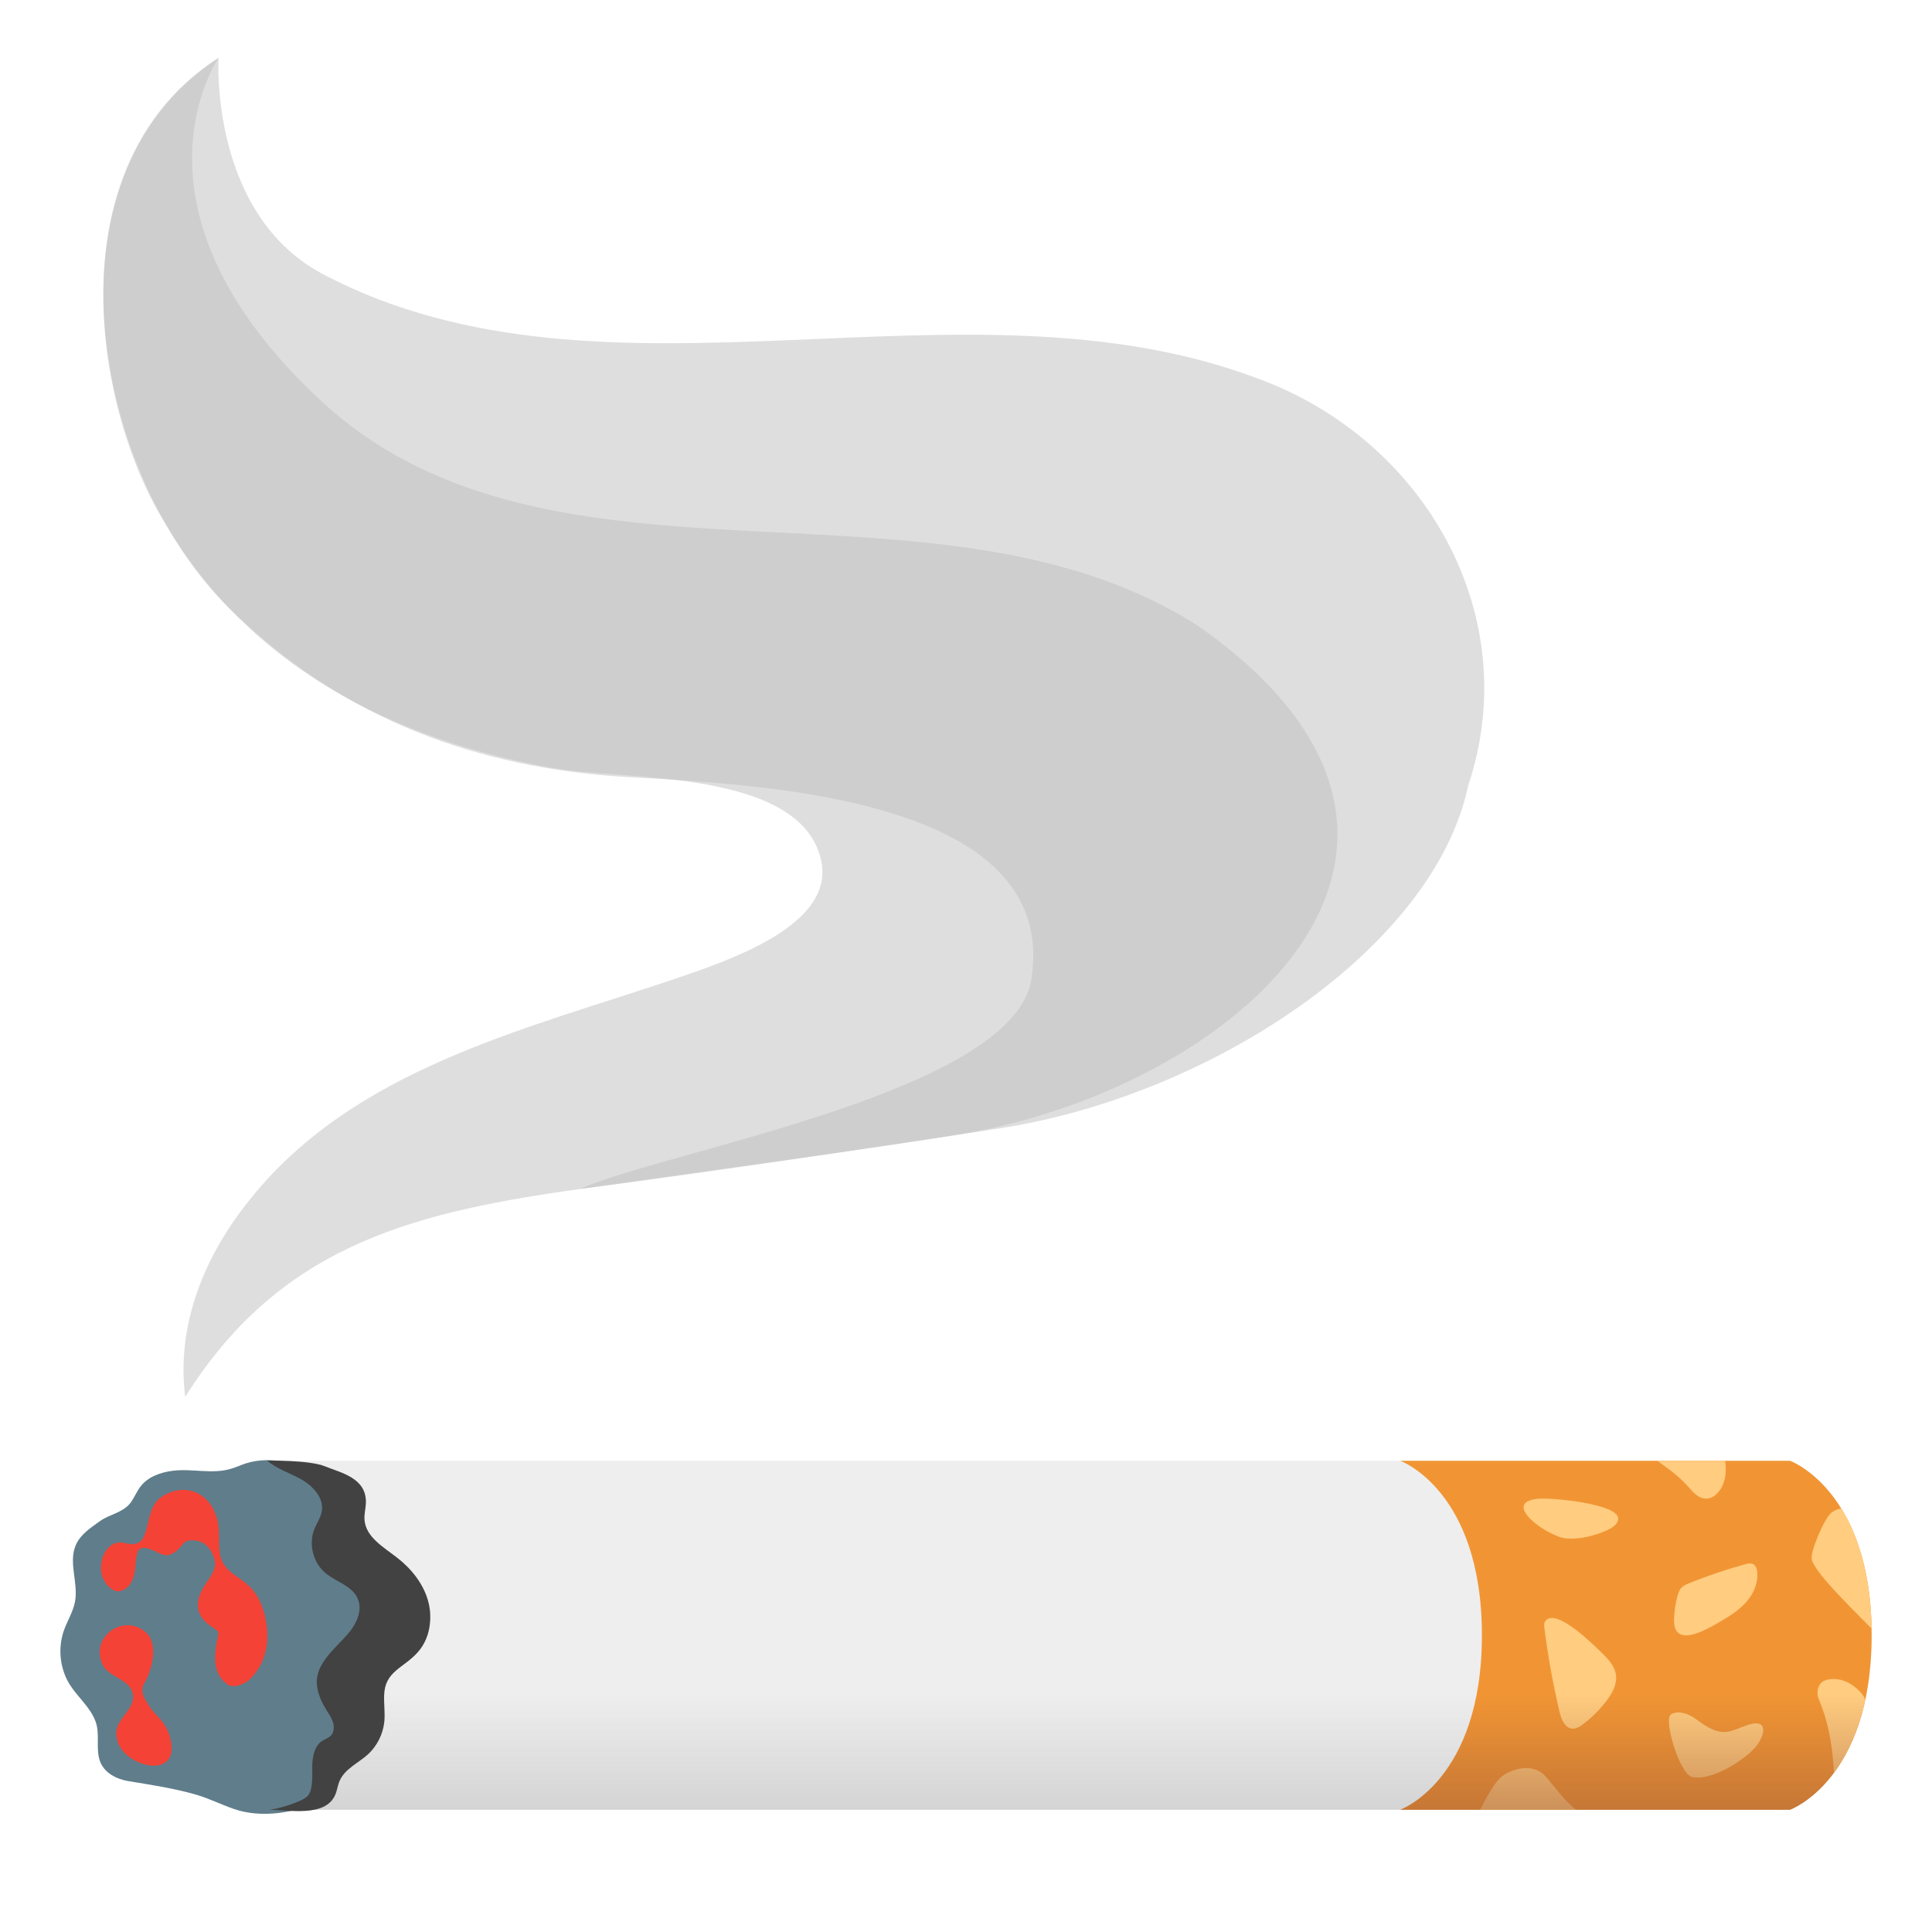
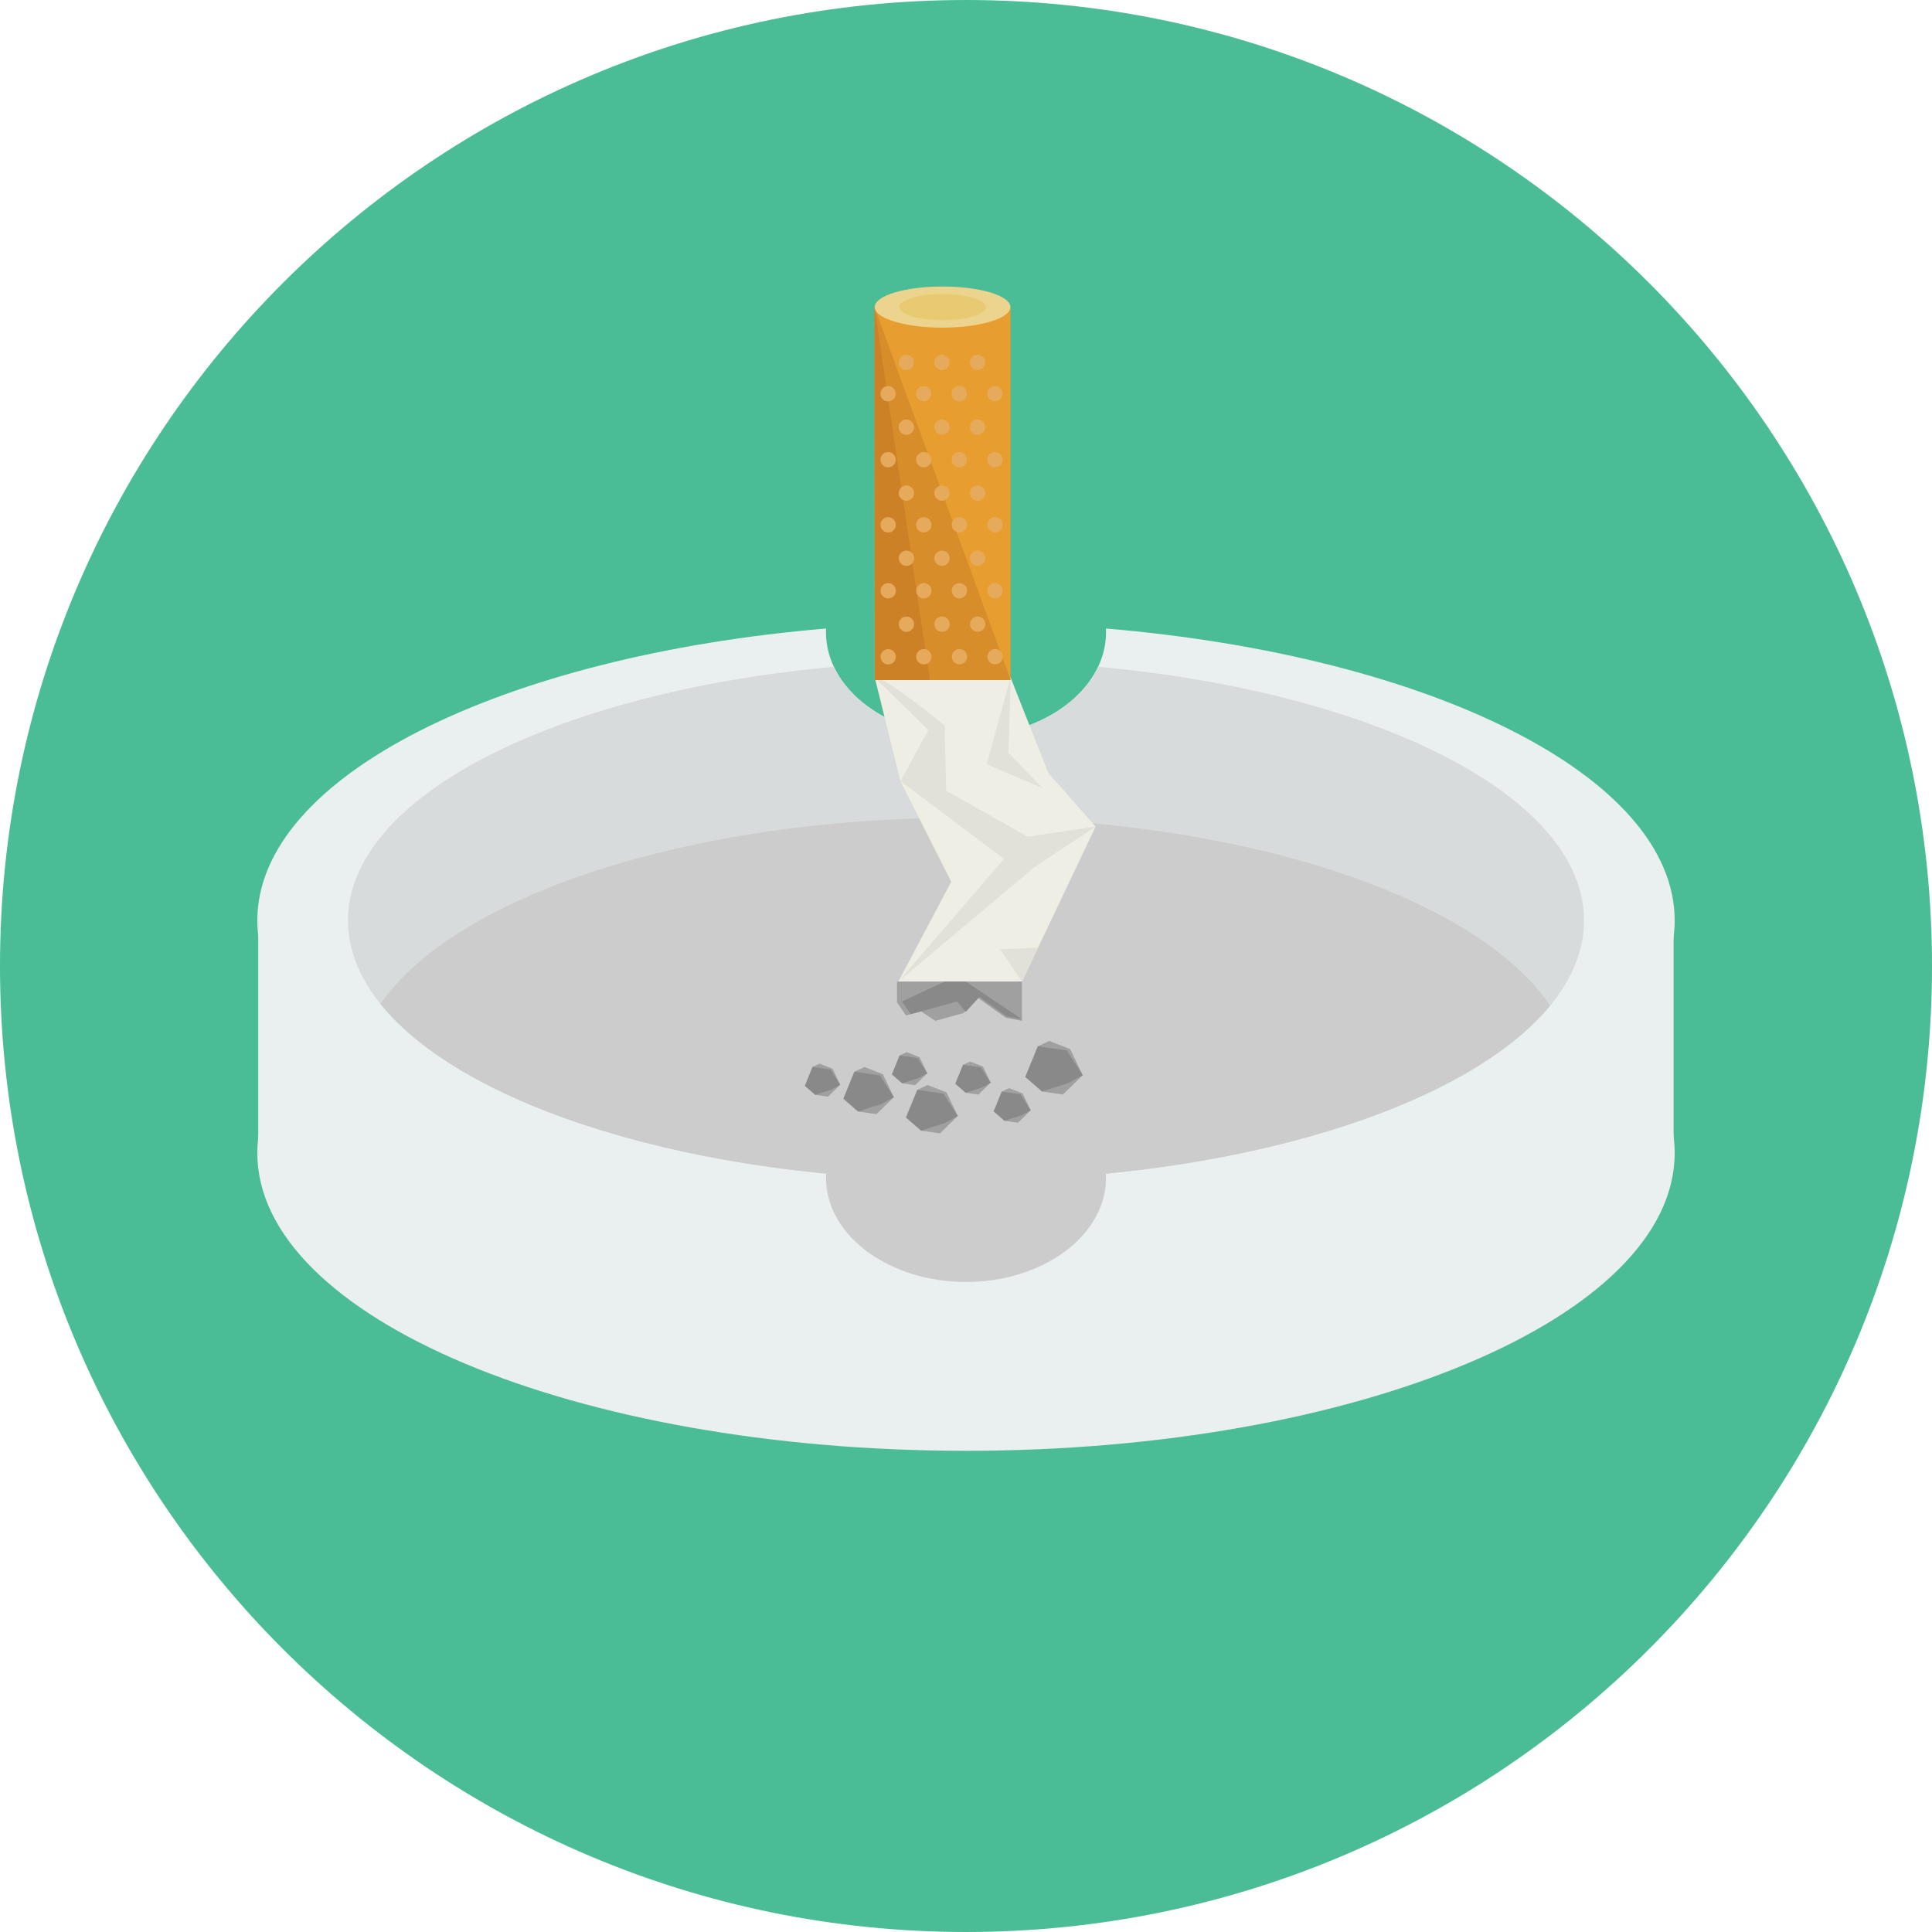
- <svg xmlns="http://www.w3.org/2000/svg" width="800px" height="800px" viewBox="0 0 128 128" aria-hidden="true" role="img" class="iconify iconify--noto" preserveAspectRatio="xMidYMid meet">
-   <path d="M38.42 78.77c5.97-2.61 28.73-6.41 29.91-13.89c1.91-12.04-17.87-12.89-26.62-13.39c-10.32-.58-18.8-4-25.62-10.34c-9.8-8.6-13.95-29.48-1.61-37.32c0 0-.63 10.39 6.98 14.37c18.82 9.84 42.26-.56 61.93 6.9c10.99 4.04 17.66 15.67 13.88 26.95c-2.26 10.74-16.98 20.54-31.06 22.71c-18.68 2.87-27.79 4.01-27.79 4.01z" opacity=".5" fill="#bdbdbd" />
-   <path d="M118.59 119.9H18.16V96.78h100.43s5.41 1.95 5.41 11.56s-5.41 11.56-5.41 11.56z" fill="#eee" />
-   <linearGradient id="IconifyId17ecdb2904d178eab6065" gradientUnits="userSpaceOnUse" x1="71.08" y1="126.585" x2="71.08" y2="112.254">
-     <stop offset="0" stop-color="#bdbdbd" />
-     <stop offset="1" stop-color="#bdbdbd" stop-opacity="0" />
-   </linearGradient>
-   <path d="M118.59 119.9H18.16V96.78h100.43s5.41 1.95 5.41 11.56s-5.41 11.56-5.41 11.56z" fill="url(#IconifyId17ecdb2904d178eab6065)" />
-   <path d="M118.59 96.78H92.77s5.41 1.95 5.41 11.56s-5.41 11.56-5.41 11.56h25.82s5.41-1.95 5.41-11.56s-5.41-11.56-5.41-11.56z" fill="#f19534" />
-   <path d="M123.57 112.62c-.01-.06-.09-.35-.58-.77c-.49-.42-1.08-.67-1.73-.6c-.2.02-.4.07-.55.2c-.26.21-.33.57-.28.9c.05.32.94 1.86 1.07 5.12c.81-1.11 1.6-2.67 2.07-4.85z" fill="#ffcc80" />
-   <path d="M106.16 109.54c.41.4.82.85.9 1.42c.09.64-.26 1.25-.65 1.76c-.44.56-.94 1.07-1.51 1.5c-.21.16-.45.32-.71.31c-.51-.02-.76-.63-.87-1.13c-.43-1.82-.76-3.66-1-5.52c-.02-.17-.04-.36.07-.49c.73-.93 3.36 1.76 3.77 2.15z" fill="#ffcc80" />
-   <path d="M114.26 107.26c.58-.34 1.13-.74 1.55-1.26c.42-.53.68-1.19.61-1.86c-.02-.19-.08-.4-.24-.5c-.17-.1-.38-.05-.57 0c-1.27.35-2.52.77-3.74 1.27c-.17.07-.35.15-.48.29c-.13.14-.19.34-.25.52c-.14.51-.21 1.03-.23 1.55c-.07 2.13 2.43.54 3.35-.01z" fill="#ffcc80" />
-   <path d="M107.21 100.66c-.05.35-.41.57-.73.72c-.84.37-1.76.61-2.67.55c-1.21-.07-4.43-2.36-1.96-2.63c.9-.1 5.5.33 5.36 1.36z" fill="#ffcc80" />
-   <path d="M110.69 113.6c.45-.32 1.2-.06 1.65.28c1.76 1.34 2.19.84 3.4.42c1.34-.47 1.24.48.72 1.25c-.59.88-3.01 2.49-4.35 2.18c-.83-.18-1.9-3.78-1.42-4.13z" fill="#ffcc80" />
-   <path d="M124 107.9c-.06-3.73-1-6.42-2.02-7.96c-.2.03-.4.11-.6.24c-.51.35-1.46 2.66-1.35 3.13c.21.93 3 3.59 3.97 4.59z" fill="#ffcc80" />
-   <path d="M112.05 98.72c1.06 1.21 1.85.19 2.06-.27c.24-.53.27-1.11.18-1.67h-4.49c.66.5 1.33.88 2.25 1.94z" fill="#ffcc80" />
-   <path d="M99.53 117.67c.87-.61 2.15-.8 2.86.01c.67.76 1.27 1.65 2.03 2.22h-6.36c.54-1.06 1.08-1.96 1.47-2.23z" fill="#ffcc80" />
-   <path d="M24.56 104.89c-.6-.82-1.71-1.21-2.15-2.12c-.57-1.17.23-2.62-.21-3.85c-.45-1.28-1.97-1.75-3.29-2.05c-.82-.19-1.81-.18-2.61.08c-.31.1-.61.24-.93.34c-1.28.41-2.6-.01-3.91.15c-.81.1-1.64.39-2.14 1.03c-.27.35-.43.78-.7 1.13c-.51.63-1.36.72-2 1.18c-.61.44-1.29.87-1.6 1.59c-.5 1.16.18 2.5-.05 3.74c-.13.69-.52 1.29-.75 1.95c-.03.09-.06.18-.08.27c-.29 1.09-.12 2.3.47 3.26c.54.86 1.39 1.53 1.73 2.49c.3.85-.02 1.78.29 2.62c.28.76 1.09 1.17 1.85 1.3c1.52.25 3.01.47 4.51.9c.86.25 1.67.66 2.51.95c1.78.62 4.07.29 5.74-.57c.67-.35 1.23-1 1.25-1.75c.01-.22-.03-.45.04-.66c.08-.25.29-.42.46-.62c.59-.73.5-1.8.29-2.72c-.21-.92-.5-1.89-.2-2.78c.18-.55.56-1 .89-1.48c.46-.64.84-1.35 1-2.12c.02-.09.03-.18.04-.28c.09-.69-.04-1.42-.45-1.98z" fill="#607d8b" />
-   <path d="M7.74 115.15c.23 1.79 3.96 2.86 3.61.36c-.22-1.51-1.13-1.79-1.57-2.66c-.37-.53-.49-.95-.12-1.5c.47-.97.8-2.41.04-3.17c-1.48-1.36-3.78.26-2.9 2.11c.37.79 1.66.95 1.96 1.78c.41 1.2-1.33 1.8-1.02 3.08z" fill="#f44336" />
-   <path d="M14.32 100.44c.33.8.07 2.02.31 2.76c.46 1.44 2.02 1.2 2.75 3.29c.45 1.29.65 3.28-.79 4.73c-.45.45-1.21.63-1.53.37c-.93-.69-.94-1.76-.61-3.25c.07-.31-.15-.33-.24-.45c-.68-.39-1.22-.97-1.08-1.81c.21-1.26 1.41-1.8 1.05-2.87c-.23-.7-.7-1.19-1.54-1.16c-.62.02-.52.57-1.35.94c-.58.26-1.36-.64-1.97-.4s.07 2.25-1.24 2.79c-.5.21-1-.29-1.22-.74c-.37-.7-.13-1.93.62-2.33c.63-.35 1.16.25 1.77-.15c.61-.4.47-2.11 1.24-2.82c1.53-1.24 3.32-.54 3.83 1.1z" fill="#f44336" />
-   <path d="M16.32 79.77c7.03-9.07 18.67-11.58 28.99-15.12c3.79-1.3 10.04-3.62 9.08-7.71c-1.41-6.02-13.08-5.23-17.65-6.04c-10.75-1.9-20.2-6.76-25.75-16.16c-4.61-7.23-7.59-23.62 3.49-30.9c0 0-6.94 9.97 6.78 22.71C36.6 40.8 62.11 30.32 79.45 41.52c20.72 14.59 2.35 30.82-16.39 33.72c-8.43 1.31-16.89 2.42-25.3 3.63c-10.92 1.56-19.36 3.92-25.49 13.68c-.58-4.63 1.15-9.08 4.05-12.78z" opacity=".5" fill="#bdbdbd" />
-   <path d="M19.87 97.96c.82.44 1.61 1.26 1.45 2.17c-.07.42-.33.77-.49 1.17c-.4.99-.09 2.22.72 2.91c.71.59 1.76.84 2.14 1.68c.37.81-.1 1.76-.7 2.43c-.79.89-2.08 1.91-2 3.23c.04.65.33 1.25.67 1.8c.16.25.33.5.41.79c.08.29.06.62-.14.84c-.16.17-.4.24-.6.37c-.49.33-.62.99-.64 1.58c-.02.55.09 1.6-.3 2.05c-.33.39-2.1.92-2.6.92c1.3 0 3.77.53 4.42-.99c.13-.3.16-.63.29-.92c.34-.8 1.24-1.18 1.88-1.76c.6-.55.99-1.33 1.08-2.14c.06-.58-.03-1.17-.01-1.76c.04-1.63 1.31-1.81 2.25-2.89c.45-.51.71-1.17.78-1.85c.06-.51.02-1.03-.12-1.53c-.32-1.15-1.11-2.13-2.05-2.86c-.9-.7-2.07-1.36-2.16-2.5c-.03-.36.07-.72.09-1.09c.08-1.7-1.66-2.03-2.7-2.46c-1.04-.43-3.85-.38-3.85-.38c.63.53 1.45.8 2.18 1.19z" fill="#424242" />
-   <linearGradient id="IconifyId17ecdb2904d178eab6066" gradientUnits="userSpaceOnUse" x1="108.387" y1="126.585" x2="108.387" y2="112.254">
-     <stop offset="0" stop-color="#a15d38" />
-     <stop offset="1" stop-color="#a15d38" stop-opacity="0" />
-   </linearGradient>
-   <path d="M118.59 96.78H92.77s5.41 1.95 5.41 11.56s-5.41 11.56-5.41 11.56h25.82s5.41-1.95 5.41-11.56s-5.41-11.56-5.41-11.56z" fill="url(#IconifyId17ecdb2904d178eab6066)" />
+ <svg xmlns="http://www.w3.org/2000/svg" version="1.1" id="Layer_1" viewBox="0 0 496.158 496.158" xml:space="preserve">
+   <path style="fill:#4ABC96;" d="M248.082,0.002C111.07,0.002,0,111.062,0,248.085c0,137,111.07,248.07,248.082,248.07  c137.006,0,248.076-111.07,248.076-248.07C496.158,111.062,385.088,0.002,248.082,0.002z" />
+   <g>
+     <path style="fill:#EAEFEF;" d="M248.08,219.583c-100.516,0-182,34.247-182,76.501c0,42.247,81.484,76.499,182,76.499   c100.512,0,181.998-34.252,181.998-76.499C430.078,253.831,348.592,219.583,248.08,219.583z" />
+     <path style="fill:#EAEFEF;" d="M284.006,161.412c0.015,0.318,0.033,0.634,0.033,0.954c0,14.774-16.102,26.751-35.959,26.751   c-19.861,0-35.958-11.977-35.958-26.751c0-0.32,0.017-0.636,0.032-0.954c-83.307,7.011-146.074,37.925-146.074,75.009   c0,42.248,81.484,76.499,182,76.499c100.512,0,181.998-34.251,181.998-76.499C430.078,199.337,367.31,168.423,284.006,161.412z" />
+     <rect x="66.319" y="232.538" style="fill:#EAEFEF;" width="363.48" height="62.58" />
+   </g>
+   <path style="fill:#D7DBDB;" d="M282.006,171.238c-4.922,10.412-18.248,17.879-33.926,17.879c-15.68,0-29.006-7.468-33.926-17.879  c-71.352,6.531-124.789,33.229-124.789,65.183c0,36.842,71.059,66.711,158.715,66.711c87.654,0,158.715-29.87,158.715-66.711  C406.795,204.467,353.357,177.769,282.006,171.238z" />
+   <g>
+     <ellipse style="fill:#CCCCCC;" cx="248.079" cy="302.469" rx="35.958" ry="26.751" />
+     <path style="fill:#CCCCCC;" d="M247.758,209.97c-70.967,0-130.889,20.189-150.045,47.859   c21.223,26.342,80.528,45.304,150.367,45.304c69.469,0,128.505-18.763,150.015-44.886   C379.259,230.363,319.086,209.97,247.758,209.97z" />
+   </g>
+   <path style="fill:#EFEEE4;" d="M269.212,198.51l-9.674-24.499c-5.716-0.708-29.177-0.693-34.89,0.023l6.599,26.572l13.048,25.842  l-13.617,25.672l31.764-0.04l18.922-39.799L269.212,198.51z" />
+   <g>
+     <polygon style="fill:#E2E1D9;" points="258.973,193.331 259.538,174.011 253.368,196.267 267.777,202.404  " />
+     <polygon style="fill:#E2E1D9;" points="256.838,243.765 262.441,252.081 266.576,243.364  " />
+     <path style="fill:#E2E1D9;" d="M263.918,214.861l-20.932-11.798l-0.382-16.745c0,0-15.274-12.621-17.956-12.285l13.77,13.426   l-7.171,13.146l26.583,19.965l-27.152,31.549l34.762-29.266l15.924-10.573L263.918,214.861z" />
+   </g>
+   <rect x="224.619" y="78.868" style="fill:#E79E2F;" width="34.893" height="95.77" />
+   <polygon style="fill:#D88D2B;" points="224.582,78.876 224.648,174.647 259.541,174.623 " />
+   <polygon style="fill:#CC8127;" points="224.582,78.876 224.648,174.647 238.8,174.623 " />
+   <ellipse style="fill:#EDD48E;" cx="242.049" cy="78.858" rx="17.424" ry="5.281" />
+   <ellipse style="fill:#E8CB70;" cx="242.049" cy="78.858" rx="11.146" ry="3.378" />
+   <g>
+     <circle style="fill:#E5AA5C;" cx="255.549" cy="168.648" r="1.967" />
+     <circle style="fill:#E5AA5C;" cx="246.409" cy="168.648" r="1.967" />
+     <circle style="fill:#E5AA5C;" cx="237.259" cy="168.658" r="1.967" />
+     <circle style="fill:#E5AA5C;" cx="228.109" cy="168.668" r="1.967" />
+     <circle style="fill:#E5AA5C;" cx="255.539" cy="151.698" r="1.967" />
+     <circle style="fill:#E5AA5C;" cx="246.389" cy="151.708" r="1.967" />
+     <circle style="fill:#E5AA5C;" cx="237.249" cy="151.718" r="1.967" />
+     <circle style="fill:#E5AA5C;" cx="228.099" cy="151.718" r="1.967" />
+     <circle style="fill:#E5AA5C;" cx="255.529" cy="134.758" r="1.967" />
+     <circle style="fill:#E5AA5C;" cx="246.379" cy="134.768" r="1.967" />
+     <circle style="fill:#E5AA5C;" cx="237.239" cy="134.778" r="1.967" />
+     <circle style="fill:#E5AA5C;" cx="228.089" cy="134.778" r="1.967" />
+     <path style="fill:#E5AA5C;" d="M251.08,158.323c-1.086,0-1.969,0.881-1.969,1.968c0.004,1.085,0.885,1.965,1.971,1.964   s1.967-0.881,1.967-1.968C253.047,159.202,252.166,158.321,251.08,158.323z" />
+     <circle style="fill:#E5AA5C;" cx="241.929" cy="160.298" r="1.967" />
+     <circle style="fill:#E5AA5C;" cx="232.789" cy="160.298" r="1.967" />
+     <circle style="fill:#E5AA5C;" cx="251.069" cy="143.348" r="1.967" />
+     <circle style="fill:#E5AA5C;" cx="241.919" cy="143.358" r="1.967" />
+     <circle style="fill:#E5AA5C;" cx="232.779" cy="143.358" r="1.967" />
+     <path style="fill:#E5AA5C;" d="M255.514,116.075c-1.086,0-1.966,0.882-1.966,1.968c0.002,1.086,0.884,1.966,1.97,1.964   c1.084,0,1.967-0.881,1.965-1.968C257.482,116.953,256.6,116.074,255.514,116.075z" />
+     <path style="fill:#E5AA5C;" d="M246.369,116.079c-1.086,0-1.967,0.882-1.967,1.968c0.004,1.085,0.883,1.966,1.969,1.966   c1.086-0.001,1.966-0.883,1.966-1.97C248.335,116.958,247.455,116.078,246.369,116.079z" />
+     <circle style="fill:#E5AA5C;" cx="237.229" cy="118.049" r="1.966" />
+     <path style="fill:#E5AA5C;" d="M228.078,116.092c-1.086,0-1.967,0.882-1.967,1.969c0,1.085,0.883,1.965,1.971,1.965   c1.084-0.002,1.963-0.882,1.963-1.968S229.164,116.091,228.078,116.092z" />
+     <circle style="fill:#E5AA5C;" cx="255.499" cy="101.098" r="1.967" />
+     <circle style="fill:#E5AA5C;" cx="246.359" cy="101.108" r="1.967" />
+     <circle style="fill:#E5AA5C;" cx="237.209" cy="101.108" r="1.967" />
+     <circle style="fill:#E5AA5C;" cx="228.069" cy="101.118" r="1.967" />
+     <circle style="fill:#E5AA5C;" cx="251.059" cy="126.629" r="1.967" />
+     <circle style="fill:#E5AA5C;" cx="241.909" cy="126.629" r="1.967" />
+     <circle style="fill:#E5AA5C;" cx="232.769" cy="126.638" r="1.967" />
+     <circle style="fill:#E5AA5C;" cx="251.049" cy="109.688" r="1.967" />
+     <circle style="fill:#E5AA5C;" cx="241.899" cy="109.688" r="1.967" />
+     <circle style="fill:#E5AA5C;" cx="232.759" cy="109.699" r="1.967" />
+     <path style="fill:#E5AA5C;" d="M251.033,91.097c-1.084,0-1.966,0.883-1.963,1.968c0,1.088,0.881,1.966,1.967,1.966   c1.087-0.001,1.966-0.883,1.966-1.969C253.001,91.977,252.123,91.096,251.033,91.097z" />
+     <circle style="fill:#E5AA5C;" cx="241.889" cy="93.068" r="1.967" />
+     <circle style="fill:#E5AA5C;" cx="232.749" cy="93.078" r="1.967" />
+   </g>
+   <polygon style="fill:#9FA09F;" points="230.361,252.081 230.361,257.411 232.687,260.775 236.569,259.74 240.192,262.163   247.435,260.171 251.058,256.203 258.301,261.378 262.441,262.163 262.441,252.081 " />
+   <polygon style="fill:#888988;" points="248.036,252.081 242.569,252.081 231.639,257.199 233.876,260.427 245.799,257.199   248.036,259.848 251.512,256.038 258.465,261.007 262.441,261.76 " />
+   <polygon style="fill:#9FA09F;" points="274.844,269.426 269.461,267.319 266.501,268.707 267.586,280.311 272.969,281.089   278.055,276.126 " />
+   <polygon style="fill:#888988;" points="273.961,269.767 266.501,268.707 263.291,276.576 267.586,280.311 274.396,278.115   278.055,276.126 " />
+   <polygon style="fill:#9FA09F;" points="213.804,274.447 210.483,273.15 208.659,274.007 209.328,281.159 212.646,281.638   215.781,278.578 " />
+   <polygon style="fill:#888988;" points="213.26,274.658 208.659,274.007 206.681,278.857 209.328,281.159 213.527,279.805   215.781,278.578 " />
+   <polygon style="fill:#9FA09F;" points="226.727,275.871 221.996,274.02 219.392,275.24 220.348,285.444 225.08,286.126   229.551,281.764 " />
+   <polygon style="fill:#888988;" points="225.953,276.172 219.392,275.24 216.569,282.159 220.348,285.444 226.334,283.512   229.551,281.764 " />
+   <polygon style="fill:#9FA09F;" points="236.156,271.499 232.838,270.199 231.014,271.056 231.683,278.21 235.001,278.688   238.135,275.629 " />
+   <polygon style="fill:#888988;" points="235.613,271.708 231.014,271.056 229.031,275.908 231.683,278.21 235.88,276.855   238.135,275.629 " />
+   <polygon style="fill:#9FA09F;" points="243.077,280.544 238.221,278.643 235.551,279.897 236.529,290.368 241.387,291.068   245.976,286.591 " />
+   <polygon style="fill:#888988;" points="242.283,280.852 235.551,279.897 232.652,286.996 236.529,290.368 242.676,288.387   245.976,286.591 " />
+   <polygon style="fill:#9FA09F;" points="252.441,273.91 249.121,272.611 247.297,273.469 247.966,280.622 251.285,281.1   254.42,278.042 " />
+   <polygon style="fill:#888988;" points="251.896,274.122 247.297,273.469 245.316,278.319 247.966,280.622 252.164,279.268   254.42,278.042 " />
+   <polygon style="fill:#9FA09F;" points="262.627,280.807 259.154,279.448 257.242,280.344 257.943,287.836 261.42,288.339   264.703,285.133 " />
+   <polygon style="fill:#888988;" points="262.059,281.029 257.242,280.344 255.168,285.424 257.943,287.836 262.341,286.418   264.703,285.133 " />
</svg>
